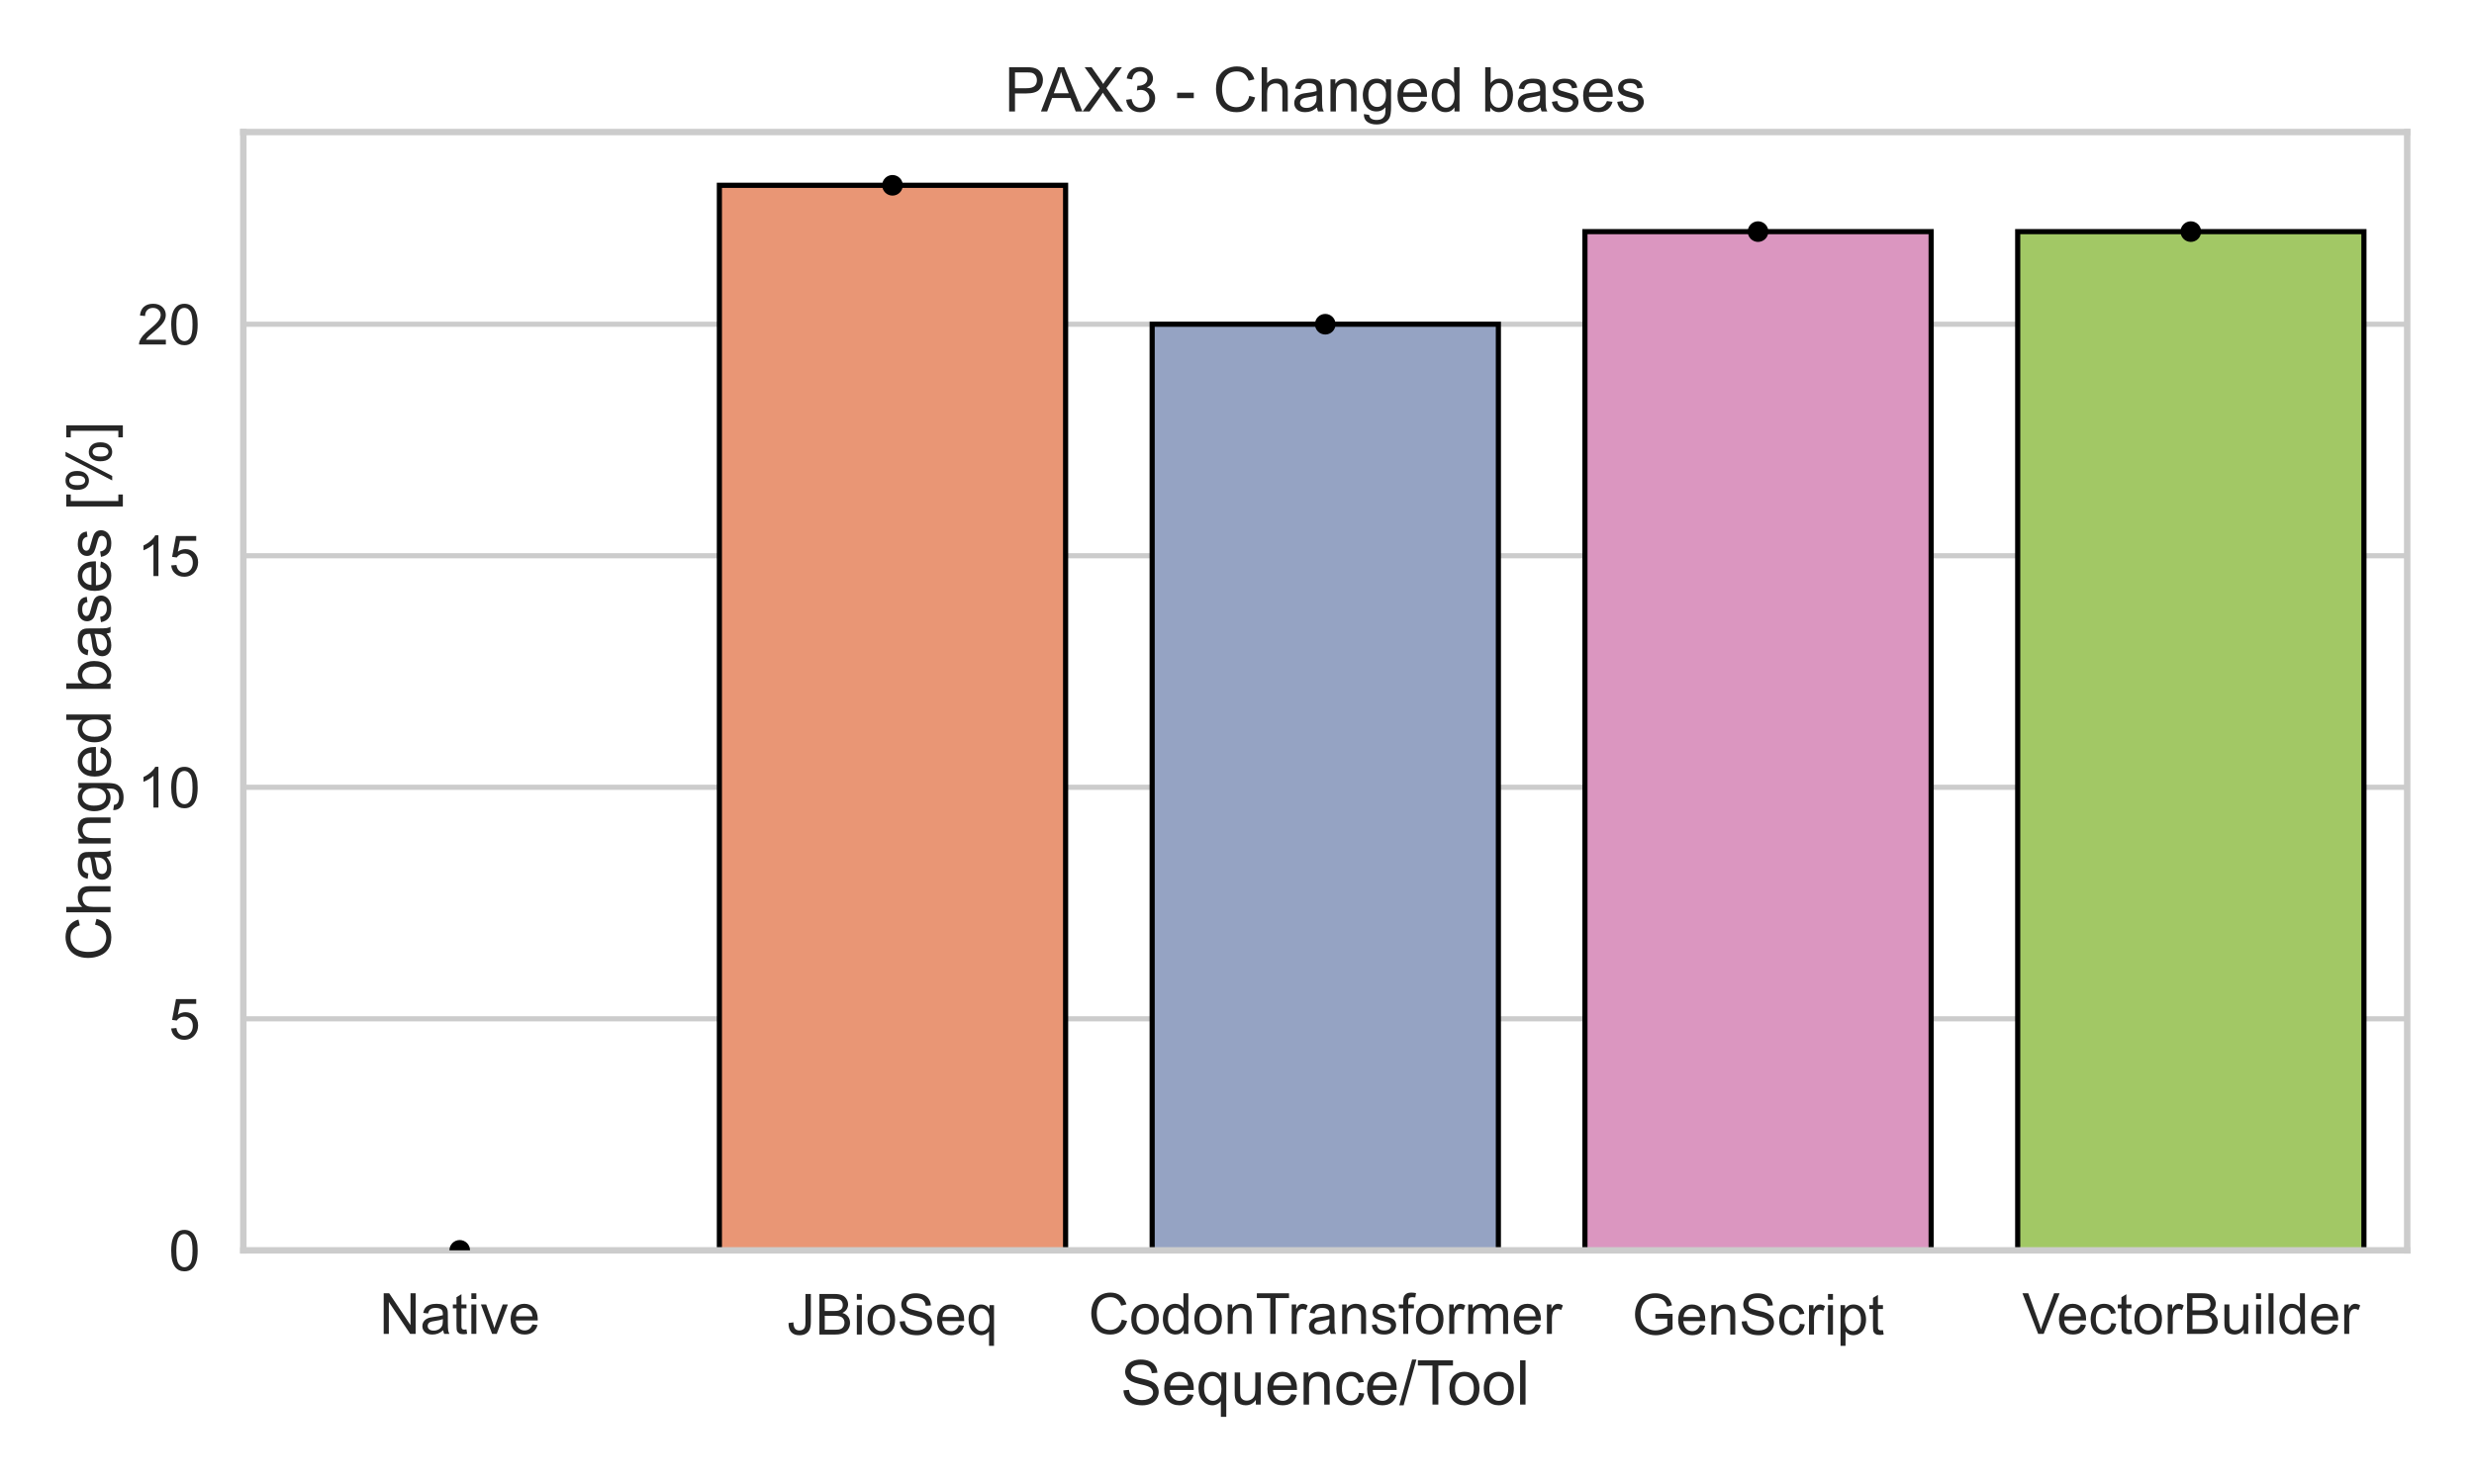
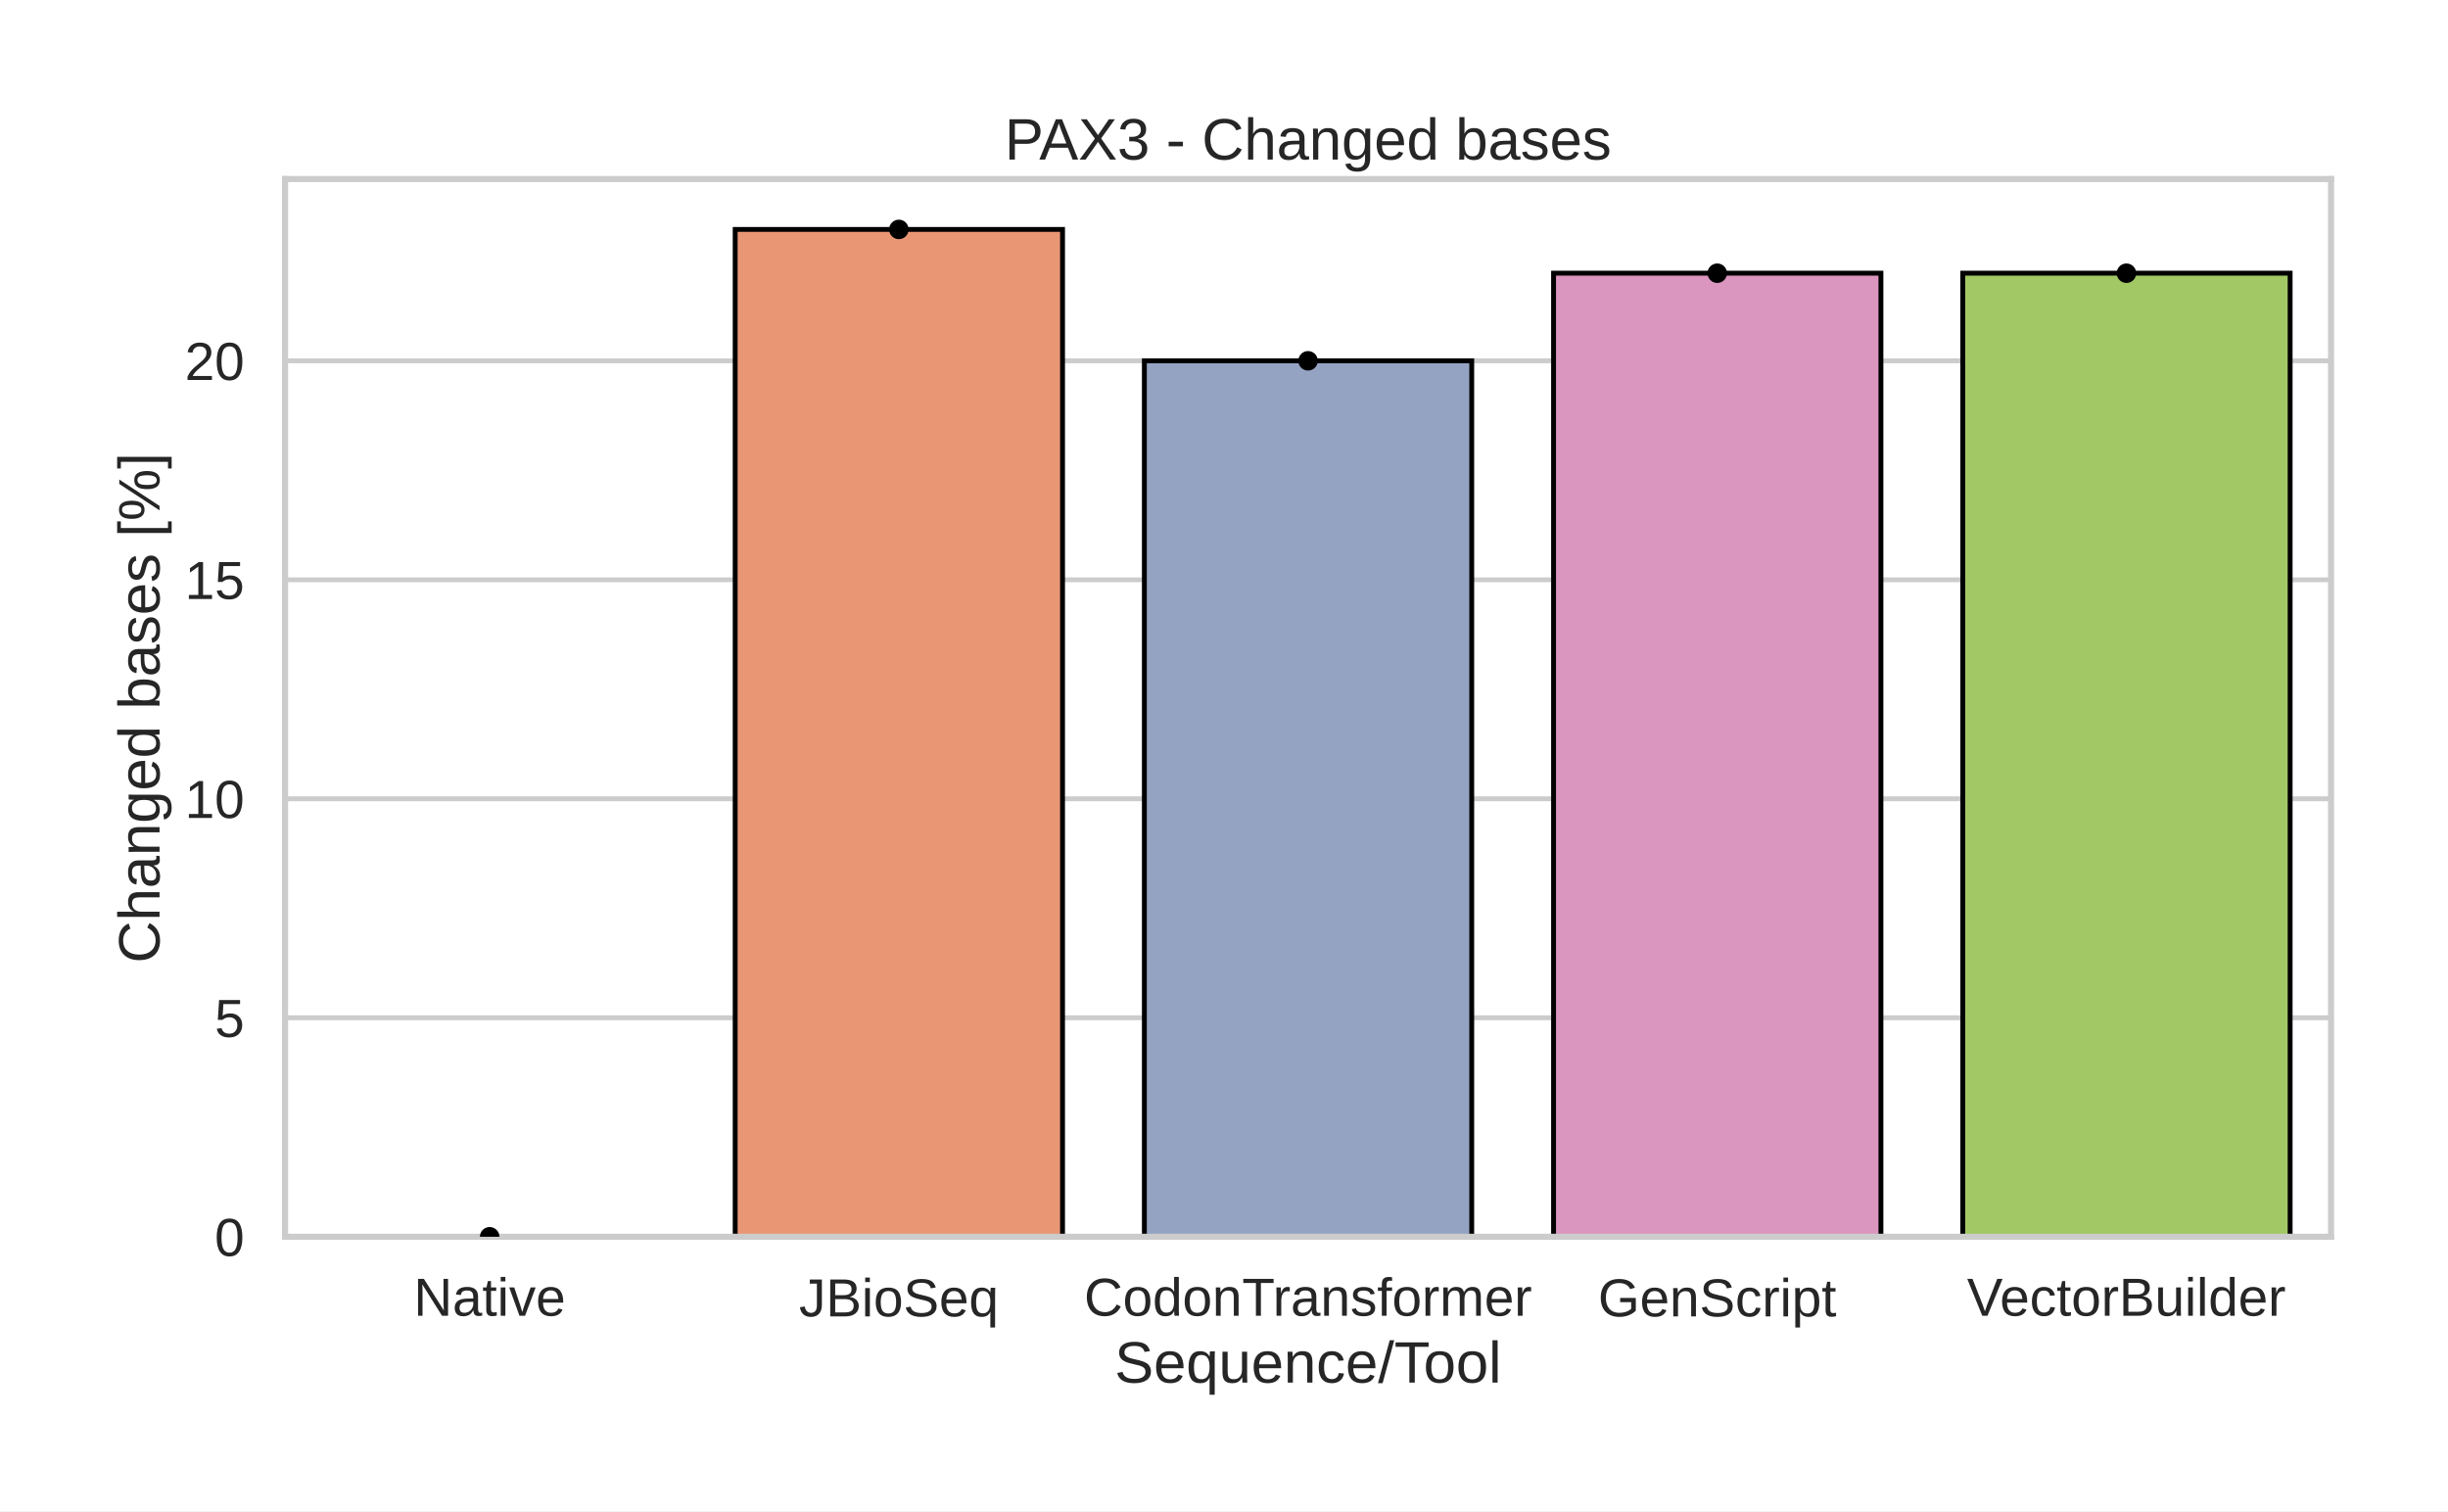
- <svg xmlns="http://www.w3.org/2000/svg" xmlns:xlink="http://www.w3.org/1999/xlink" width="720pt" height="432pt" viewBox="0 0 720 432" version="1.1">
+ <svg xmlns="http://www.w3.org/2000/svg" xmlns:xlink="http://www.w3.org/1999/xlink" width="753.488pt" height="465.117pt" viewBox="0 0 753.488 465.117" version="1.1">
  <defs>
    <style type="text/css">*{stroke-linejoin: round; stroke-linecap: butt}</style>
  </defs>
  <g id="figure_1">
    <g id="patch_1">
-       <path d="M 0 432  L 720 432  L 720 0  L 0 0  z " style="fill: #ffffff" />
+       <path d="M 0 465.117  L 753.488 465.117  L 753.488 0  L 0 0  z " style="fill: #ffffff" />
    </g>
    <g id="axes_1">
      <g id="patch_2">
-         <path d="M 70.815 363.982  L 700.56 363.982  L 700.56 38.44  L 70.815 38.44  z " style="fill: #ffffff" />
+         <path d="M 87.743 380.645  L 717.488 380.645  L 717.488 55.103  L 87.743 55.103  z " style="fill: #ffffff" />
      </g>
      <g id="matplotlib.axis_1">
        <g id="xtick_1">
          <g id="text_1">
-             <g style="fill: #262626" transform="translate(110.4059 388.2923) scale(0.165 -0.165)">
-               <defs>
-                 <path id="ArialMT-4e" d="M 488 0  L 488 4581  L 1109 4581  L 3516 984  L 3516 4581  L 4097 4581  L 4097 0  L 3475 0  L 1069 3600  L 1069 0  L 488 0  z " transform="scale(0.015625)" />
-                 <path id="ArialMT-61" d="M 2588 409  Q 2275 144 1986 34  Q 1697 -75 1366 -75  Q 819 -75 525 192  Q 231 459 231 875  Q 231 1119 342 1320  Q 453 1522 633 1644  Q 813 1766 1038 1828  Q 1203 1872 1538 1913  Q 2219 1994 2541 2106  Q 2544 2222 2544 2253  Q 2544 2597 2384 2738  Q 2169 2928 1744 2928  Q 1347 2928 1158 2789  Q 969 2650 878 2297  L 328 2372  Q 403 2725 575 2942  Q 747 3159 1072 3276  Q 1397 3394 1825 3394  Q 2250 3394 2515 3294  Q 2781 3194 2906 3042  Q 3031 2891 3081 2659  Q 3109 2516 3109 2141  L 3109 1391  Q 3109 606 3145 398  Q 3181 191 3288 0  L 2700 0  Q 2613 175 2588 409  z M 2541 1666  Q 2234 1541 1622 1453  Q 1275 1403 1131 1340  Q 988 1278 909 1158  Q 831 1038 831 891  Q 831 666 1001 516  Q 1172 366 1500 366  Q 1825 366 2078 508  Q 2331 650 2450 897  Q 2541 1088 2541 1459  L 2541 1666  z " transform="scale(0.015625)" />
-                 <path id="ArialMT-74" d="M 1650 503  L 1731 6  Q 1494 -44 1306 -44  Q 1000 -44 831 53  Q 663 150 594 308  Q 525 466 525 972  L 525 2881  L 113 2881  L 113 3319  L 525 3319  L 525 4141  L 1084 4478  L 1084 3319  L 1650 3319  L 1650 2881  L 1084 2881  L 1084 941  Q 1084 700 1114 631  Q 1144 563 1211 522  Q 1278 481 1403 481  Q 1497 481 1650 503  z " transform="scale(0.015625)" />
-                 <path id="ArialMT-69" d="M 425 3934  L 425 4581  L 988 4581  L 988 3934  L 425 3934  z M 425 0  L 425 3319  L 988 3319  L 988 0  L 425 0  z " transform="scale(0.015625)" />
-                 <path id="ArialMT-76" d="M 1344 0  L 81 3319  L 675 3319  L 1388 1331  Q 1503 1009 1600 663  Q 1675 925 1809 1294  L 2547 3319  L 3125 3319  L 1869 0  L 1344 0  z " transform="scale(0.015625)" />
-                 <path id="ArialMT-65" d="M 2694 1069  L 3275 997  Q 3138 488 2766 206  Q 2394 -75 1816 -75  Q 1088 -75 661 373  Q 234 822 234 1631  Q 234 2469 665 2931  Q 1097 3394 1784 3394  Q 2450 3394 2872 2941  Q 3294 2488 3294 1666  Q 3294 1616 3291 1516  L 816 1516  Q 847 969 1125 678  Q 1403 388 1819 388  Q 2128 388 2347 550  Q 2566 713 2694 1069  z M 847 1978  L 2700 1978  Q 2663 2397 2488 2606  Q 2219 2931 1791 2931  Q 1403 2931 1139 2672  Q 875 2413 847 1978  z " transform="scale(0.015625)" />
-               </defs>
-               <use xlink:href="#ArialMT-4e" />
-               <use xlink:href="#ArialMT-61" x="72.217" />
-               <use xlink:href="#ArialMT-74" x="127.832" />
-               <use xlink:href="#ArialMT-69" x="155.615" />
-               <use xlink:href="#ArialMT-76" x="177.832" />
-               <use xlink:href="#ArialMT-65" x="227.832" />
-             </g>
+             <text style="fill: #262626; font: 16.5px 'Arial', 'DejaVu Sans', 'Liberation Sans', 'Bitstream Vera Sans', sans-serif; text-anchor: middle" x="150.717" y="404.956" transform="rotate(-0 150.7175 404.9557)">Native</text>
          </g>
        </g>
        <g id="xtick_2">
          <g id="text_2">
-             <g style="fill: #262626" transform="translate(229.0111 388.4934) scale(0.165 -0.165)">
-               <defs>
-                 <path id="ArialMT-4a" d="M 184 1300  L 731 1375  Q 753 850 928 656  Q 1103 463 1413 463  Q 1641 463 1806 567  Q 1972 672 2034 851  Q 2097 1031 2097 1425  L 2097 4581  L 2703 4581  L 2703 1459  Q 2703 884 2564 568  Q 2425 253 2123 87  Q 1822 -78 1416 -78  Q 813 -78 492 269  Q 172 616 184 1300  z " transform="scale(0.015625)" />
-                 <path id="ArialMT-42" d="M 469 0  L 469 4581  L 2188 4581  Q 2713 4581 3030 4442  Q 3347 4303 3526 4014  Q 3706 3725 3706 3409  Q 3706 3116 3547 2856  Q 3388 2597 3066 2438  Q 3481 2316 3704 2022  Q 3928 1728 3928 1328  Q 3928 1006 3792 729  Q 3656 453 3456 303  Q 3256 153 2954 76  Q 2653 0 2216 0  L 469 0  z M 1075 2656  L 2066 2656  Q 2469 2656 2644 2709  Q 2875 2778 2992 2937  Q 3109 3097 3109 3338  Q 3109 3566 3000 3739  Q 2891 3913 2687 3977  Q 2484 4041 1991 4041  L 1075 4041  L 1075 2656  z M 1075 541  L 2216 541  Q 2509 541 2628 563  Q 2838 600 2978 687  Q 3119 775 3209 942  Q 3300 1109 3300 1328  Q 3300 1584 3169 1773  Q 3038 1963 2805 2039  Q 2572 2116 2134 2116  L 1075 2116  L 1075 541  z " transform="scale(0.015625)" />
-                 <path id="ArialMT-6f" d="M 213 1659  Q 213 2581 725 3025  Q 1153 3394 1769 3394  Q 2453 3394 2887 2945  Q 3322 2497 3322 1706  Q 3322 1066 3130 698  Q 2938 331 2570 128  Q 2203 -75 1769 -75  Q 1072 -75 642 372  Q 213 819 213 1659  z M 791 1659  Q 791 1022 1069 705  Q 1347 388 1769 388  Q 2188 388 2466 706  Q 2744 1025 2744 1678  Q 2744 2294 2464 2611  Q 2184 2928 1769 2928  Q 1347 2928 1069 2612  Q 791 2297 791 1659  z " transform="scale(0.015625)" />
-                 <path id="ArialMT-53" d="M 288 1472  L 859 1522  Q 900 1178 1048 958  Q 1197 738 1509 602  Q 1822 466 2213 466  Q 2559 466 2825 569  Q 3091 672 3220 851  Q 3350 1031 3350 1244  Q 3350 1459 3225 1620  Q 3100 1781 2813 1891  Q 2628 1963 1997 2114  Q 1366 2266 1113 2400  Q 784 2572 623 2826  Q 463 3081 463 3397  Q 463 3744 659 4045  Q 856 4347 1234 4503  Q 1613 4659 2075 4659  Q 2584 4659 2973 4495  Q 3363 4331 3572 4012  Q 3781 3694 3797 3291  L 3216 3247  Q 3169 3681 2898 3903  Q 2628 4125 2100 4125  Q 1550 4125 1298 3923  Q 1047 3722 1047 3438  Q 1047 3191 1225 3031  Q 1400 2872 2139 2705  Q 2878 2538 3153 2413  Q 3553 2228 3743 1945  Q 3934 1663 3934 1294  Q 3934 928 3725 604  Q 3516 281 3123 101  Q 2731 -78 2241 -78  Q 1619 -78 1198 103  Q 778 284 539 648  Q 300 1013 288 1472  z " transform="scale(0.015625)" />
-                 <path id="ArialMT-71" d="M 2538 -1272  L 2538 353  Q 2406 169 2170 47  Q 1934 -75 1669 -75  Q 1078 -75 651 397  Q 225 869 225 1691  Q 225 2191 398 2587  Q 572 2984 901 3189  Q 1231 3394 1625 3394  Q 2241 3394 2594 2875  L 2594 3319  L 3100 3319  L 3100 -1272  L 2538 -1272  z M 803 1669  Q 803 1028 1072 708  Q 1341 388 1716 388  Q 2075 388 2334 692  Q 2594 997 2594 1619  Q 2594 2281 2320 2615  Q 2047 2950 1678 2950  Q 1313 2950 1058 2639  Q 803 2328 803 1669  z " transform="scale(0.015625)" />
-               </defs>
-               <use xlink:href="#ArialMT-4a" />
-               <use xlink:href="#ArialMT-42" x="50" />
-               <use xlink:href="#ArialMT-69" x="116.699" />
-               <use xlink:href="#ArialMT-6f" x="138.916" />
-               <use xlink:href="#ArialMT-53" x="194.531" />
-               <use xlink:href="#ArialMT-65" x="261.23" />
-               <use xlink:href="#ArialMT-71" x="316.846" />
-             </g>
+             <text style="fill: #262626; font: 16.5px 'Arial', 'DejaVu Sans', 'Liberation Sans', 'Bitstream Vera Sans', sans-serif; text-anchor: middle" x="276.666" y="405.157" transform="rotate(-0 276.6665 405.1568)">JBioSeq</text>
          </g>
        </g>
        <g id="xtick_3">
          <g id="text_3">
-             <g style="fill: #262626" transform="translate(316.7678 388.2923) scale(0.165 -0.165)">
-               <defs>
-                 <path id="ArialMT-43" d="M 3763 1606  L 4369 1453  Q 4178 706 3683 314  Q 3188 -78 2472 -78  Q 1731 -78 1267 223  Q 803 525 561 1097  Q 319 1669 319 2325  Q 319 3041 592 3573  Q 866 4106 1370 4382  Q 1875 4659 2481 4659  Q 3169 4659 3637 4309  Q 4106 3959 4291 3325  L 3694 3184  Q 3534 3684 3231 3912  Q 2928 4141 2469 4141  Q 1941 4141 1586 3887  Q 1231 3634 1087 3207  Q 944 2781 944 2328  Q 944 1744 1114 1308  Q 1284 872 1643 656  Q 2003 441 2422 441  Q 2931 441 3284 734  Q 3638 1028 3763 1606  z " transform="scale(0.015625)" />
-                 <path id="ArialMT-64" d="M 2575 0  L 2575 419  Q 2259 -75 1647 -75  Q 1250 -75 917 144  Q 584 363 401 755  Q 219 1147 219 1656  Q 219 2153 384 2558  Q 550 2963 881 3178  Q 1213 3394 1622 3394  Q 1922 3394 2156 3267  Q 2391 3141 2538 2938  L 2538 4581  L 3097 4581  L 3097 0  L 2575 0  z M 797 1656  Q 797 1019 1065 703  Q 1334 388 1700 388  Q 2069 388 2326 689  Q 2584 991 2584 1609  Q 2584 2291 2321 2609  Q 2059 2928 1675 2928  Q 1300 2928 1048 2622  Q 797 2316 797 1656  z " transform="scale(0.015625)" />
-                 <path id="ArialMT-6e" d="M 422 0  L 422 3319  L 928 3319  L 928 2847  Q 1294 3394 1984 3394  Q 2284 3394 2536 3286  Q 2788 3178 2913 3003  Q 3038 2828 3088 2588  Q 3119 2431 3119 2041  L 3119 0  L 2556 0  L 2556 2019  Q 2556 2363 2490 2533  Q 2425 2703 2258 2804  Q 2091 2906 1866 2906  Q 1506 2906 1245 2678  Q 984 2450 984 1813  L 984 0  L 422 0  z " transform="scale(0.015625)" />
-                 <path id="ArialMT-54" d="M 1659 0  L 1659 4041  L 150 4041  L 150 4581  L 3781 4581  L 3781 4041  L 2266 4041  L 2266 0  L 1659 0  z " transform="scale(0.015625)" />
-                 <path id="ArialMT-72" d="M 416 0  L 416 3319  L 922 3319  L 922 2816  Q 1116 3169 1280 3281  Q 1444 3394 1641 3394  Q 1925 3394 2219 3213  L 2025 2691  Q 1819 2813 1613 2813  Q 1428 2813 1281 2702  Q 1134 2591 1072 2394  Q 978 2094 978 1738  L 978 0  L 416 0  z " transform="scale(0.015625)" />
-                 <path id="ArialMT-73" d="M 197 991  L 753 1078  Q 800 744 1014 566  Q 1228 388 1613 388  Q 2000 388 2187 545  Q 2375 703 2375 916  Q 2375 1106 2209 1216  Q 2094 1291 1634 1406  Q 1016 1563 777 1677  Q 538 1791 414 1992  Q 291 2194 291 2438  Q 291 2659 392 2848  Q 494 3038 669 3163  Q 800 3259 1026 3326  Q 1253 3394 1513 3394  Q 1903 3394 2198 3281  Q 2494 3169 2634 2976  Q 2775 2784 2828 2463  L 2278 2388  Q 2241 2644 2061 2787  Q 1881 2931 1553 2931  Q 1166 2931 1000 2803  Q 834 2675 834 2503  Q 834 2394 903 2306  Q 972 2216 1119 2156  Q 1203 2125 1616 2013  Q 2213 1853 2448 1751  Q 2684 1650 2818 1456  Q 2953 1263 2953 975  Q 2953 694 2789 445  Q 2625 197 2315 61  Q 2006 -75 1616 -75  Q 969 -75 630 194  Q 291 463 197 991  z " transform="scale(0.015625)" />
-                 <path id="ArialMT-66" d="M 556 0  L 556 2881  L 59 2881  L 59 3319  L 556 3319  L 556 3672  Q 556 4006 616 4169  Q 697 4388 901 4523  Q 1106 4659 1475 4659  Q 1713 4659 2000 4603  L 1916 4113  Q 1741 4144 1584 4144  Q 1328 4144 1222 4034  Q 1116 3925 1116 3625  L 1116 3319  L 1763 3319  L 1763 2881  L 1116 2881  L 1116 0  L 556 0  z " transform="scale(0.015625)" />
-                 <path id="ArialMT-6d" d="M 422 0  L 422 3319  L 925 3319  L 925 2853  Q 1081 3097 1340 3245  Q 1600 3394 1931 3394  Q 2300 3394 2536 3241  Q 2772 3088 2869 2813  Q 3263 3394 3894 3394  Q 4388 3394 4653 3120  Q 4919 2847 4919 2278  L 4919 0  L 4359 0  L 4359 2091  Q 4359 2428 4304 2576  Q 4250 2725 4106 2815  Q 3963 2906 3769 2906  Q 3419 2906 3187 2673  Q 2956 2441 2956 1928  L 2956 0  L 2394 0  L 2394 2156  Q 2394 2531 2256 2718  Q 2119 2906 1806 2906  Q 1569 2906 1367 2781  Q 1166 2656 1075 2415  Q 984 2175 984 1722  L 984 0  L 422 0  z " transform="scale(0.015625)" />
-               </defs>
-               <use xlink:href="#ArialMT-43" />
-               <use xlink:href="#ArialMT-6f" x="72.217" />
-               <use xlink:href="#ArialMT-64" x="127.832" />
-               <use xlink:href="#ArialMT-6f" x="183.447" />
-               <use xlink:href="#ArialMT-6e" x="239.062" />
-               <use xlink:href="#ArialMT-54" x="294.678" />
-               <use xlink:href="#ArialMT-72" x="352.012" />
-               <use xlink:href="#ArialMT-61" x="385.312" />
-               <use xlink:href="#ArialMT-6e" x="440.928" />
-               <use xlink:href="#ArialMT-73" x="496.543" />
-               <use xlink:href="#ArialMT-66" x="546.543" />
-               <use xlink:href="#ArialMT-6f" x="574.326" />
-               <use xlink:href="#ArialMT-72" x="629.941" />
-               <use xlink:href="#ArialMT-6d" x="663.242" />
-               <use xlink:href="#ArialMT-65" x="746.543" />
-               <use xlink:href="#ArialMT-72" x="802.158" />
-             </g>
+             <text style="fill: #262626; font: 16.5px 'Arial', 'DejaVu Sans', 'Liberation Sans', 'Bitstream Vera Sans', sans-serif; text-anchor: middle" x="402.615" y="404.956" transform="rotate(-0 402.6155 404.9557)">CodonTransformer</text>
          </g>
        </g>
        <g id="xtick_4">
          <g id="text_4">
-             <g style="fill: #262626" transform="translate(474.9562 388.4934) scale(0.165 -0.165)">
-               <defs>
-                 <path id="ArialMT-47" d="M 2638 1797  L 2638 2334  L 4578 2338  L 4578 638  Q 4131 281 3656 101  Q 3181 -78 2681 -78  Q 2006 -78 1454 211  Q 903 500 622 1047  Q 341 1594 341 2269  Q 341 2938 620 3517  Q 900 4097 1425 4378  Q 1950 4659 2634 4659  Q 3131 4659 3532 4498  Q 3934 4338 4162 4050  Q 4391 3763 4509 3300  L 3963 3150  Q 3859 3500 3706 3700  Q 3553 3900 3268 4020  Q 2984 4141 2638 4141  Q 2222 4141 1919 4014  Q 1616 3888 1430 3681  Q 1244 3475 1141 3228  Q 966 2803 966 2306  Q 966 1694 1177 1281  Q 1388 869 1791 669  Q 2194 469 2647 469  Q 3041 469 3416 620  Q 3791 772 3984 944  L 3984 1797  L 2638 1797  z " transform="scale(0.015625)" />
-                 <path id="ArialMT-63" d="M 2588 1216  L 3141 1144  Q 3050 572 2676 248  Q 2303 -75 1759 -75  Q 1078 -75 664 370  Q 250 816 250 1647  Q 250 2184 428 2587  Q 606 2991 970 3192  Q 1334 3394 1763 3394  Q 2303 3394 2647 3120  Q 2991 2847 3088 2344  L 2541 2259  Q 2463 2594 2264 2762  Q 2066 2931 1784 2931  Q 1359 2931 1093 2626  Q 828 2322 828 1663  Q 828 994 1084 691  Q 1341 388 1753 388  Q 2084 388 2306 591  Q 2528 794 2588 1216  z " transform="scale(0.015625)" />
-                 <path id="ArialMT-70" d="M 422 -1272  L 422 3319  L 934 3319  L 934 2888  Q 1116 3141 1344 3267  Q 1572 3394 1897 3394  Q 2322 3394 2647 3175  Q 2972 2956 3137 2557  Q 3303 2159 3303 1684  Q 3303 1175 3120 767  Q 2938 359 2589 142  Q 2241 -75 1856 -75  Q 1575 -75 1351 44  Q 1128 163 984 344  L 984 -1272  L 422 -1272  z M 931 1641  Q 931 1000 1190 694  Q 1450 388 1819 388  Q 2194 388 2461 705  Q 2728 1022 2728 1688  Q 2728 2322 2467 2637  Q 2206 2953 1844 2953  Q 1484 2953 1207 2617  Q 931 2281 931 1641  z " transform="scale(0.015625)" />
-               </defs>
-               <use xlink:href="#ArialMT-47" />
-               <use xlink:href="#ArialMT-65" x="77.783" />
-               <use xlink:href="#ArialMT-6e" x="133.398" />
-               <use xlink:href="#ArialMT-53" x="189.014" />
-               <use xlink:href="#ArialMT-63" x="255.713" />
-               <use xlink:href="#ArialMT-72" x="305.713" />
-               <use xlink:href="#ArialMT-69" x="339.014" />
-               <use xlink:href="#ArialMT-70" x="361.23" />
-               <use xlink:href="#ArialMT-74" x="416.846" />
-             </g>
+             <text style="fill: #262626; font: 16.5px 'Arial', 'DejaVu Sans', 'Liberation Sans', 'Bitstream Vera Sans', sans-serif; text-anchor: middle" x="528.564" y="405.157" transform="rotate(-0 528.5645 405.1568)">GenScript</text>
          </g>
        </g>
        <g id="xtick_5">
          <g id="text_5">
-             <g style="fill: #262626" transform="translate(588.5173 388.2923) scale(0.165 -0.165)">
-               <defs>
-                 <path id="ArialMT-56" d="M 1803 0  L 28 4581  L 684 4581  L 1875 1253  Q 2019 853 2116 503  Q 2222 878 2363 1253  L 3600 4581  L 4219 4581  L 2425 0  L 1803 0  z " transform="scale(0.015625)" />
-                 <path id="ArialMT-75" d="M 2597 0  L 2597 488  Q 2209 -75 1544 -75  Q 1250 -75 995 37  Q 741 150 617 320  Q 494 491 444 738  Q 409 903 409 1263  L 409 3319  L 972 3319  L 972 1478  Q 972 1038 1006 884  Q 1059 663 1231 536  Q 1403 409 1656 409  Q 1909 409 2131 539  Q 2353 669 2445 892  Q 2538 1116 2538 1541  L 2538 3319  L 3100 3319  L 3100 0  L 2597 0  z " transform="scale(0.015625)" />
-                 <path id="ArialMT-6c" d="M 409 0  L 409 4581  L 972 4581  L 972 0  L 409 0  z " transform="scale(0.015625)" />
-               </defs>
-               <use xlink:href="#ArialMT-56" />
-               <use xlink:href="#ArialMT-65" x="61.199" />
-               <use xlink:href="#ArialMT-63" x="116.814" />
-               <use xlink:href="#ArialMT-74" x="166.814" />
-               <use xlink:href="#ArialMT-6f" x="194.598" />
-               <use xlink:href="#ArialMT-72" x="250.213" />
-               <use xlink:href="#ArialMT-42" x="283.514" />
-               <use xlink:href="#ArialMT-75" x="350.213" />
-               <use xlink:href="#ArialMT-69" x="405.828" />
-               <use xlink:href="#ArialMT-6c" x="428.045" />
-               <use xlink:href="#ArialMT-64" x="450.262" />
-               <use xlink:href="#ArialMT-65" x="505.877" />
-               <use xlink:href="#ArialMT-72" x="561.492" />
-             </g>
+             <text style="fill: #262626; font: 16.5px 'Arial', 'DejaVu Sans', 'Liberation Sans', 'Bitstream Vera Sans', sans-serif; text-anchor: middle" x="654.513" y="404.956" transform="rotate(-0 654.5135 404.9557)">VectorBuilder</text>
          </g>
        </g>
        <g id="text_6">
-           <g style="fill: #262626" transform="translate(326.1497 408.8762) scale(0.18 -0.18)">
-             <defs>
-               <path id="ArialMT-2f" d="M 0 -78  L 1328 4659  L 1778 4659  L 453 -78  L 0 -78  z " transform="scale(0.015625)" />
-             </defs>
-             <use xlink:href="#ArialMT-53" />
-             <use xlink:href="#ArialMT-65" x="66.699" />
-             <use xlink:href="#ArialMT-71" x="122.314" />
-             <use xlink:href="#ArialMT-75" x="177.93" />
-             <use xlink:href="#ArialMT-65" x="233.545" />
-             <use xlink:href="#ArialMT-6e" x="289.16" />
-             <use xlink:href="#ArialMT-63" x="344.775" />
-             <use xlink:href="#ArialMT-65" x="394.775" />
-             <use xlink:href="#ArialMT-2f" x="450.391" />
-             <use xlink:href="#ArialMT-54" x="478.174" />
-             <use xlink:href="#ArialMT-6f" x="528.133" />
-             <use xlink:href="#ArialMT-6f" x="583.748" />
-             <use xlink:href="#ArialMT-6c" x="639.363" />
-           </g>
+           <text style="fill: #262626; font: 18px 'Arial', 'DejaVu Sans', 'Liberation Sans', 'Bitstream Vera Sans', sans-serif; text-anchor: middle" x="402.615" y="425.54" transform="rotate(-0 402.6155 425.5396)">Sequence/Tool</text>
        </g>
      </g>
      <g id="matplotlib.axis_2">
        <g id="ytick_1">
          <g id="line2d_1">
-             <path d="M 70.815 363.982  L 700.56 363.982  " clip-path="url(#p5d95354817)" style="fill: none; stroke: #cccccc; stroke-width: 1.5; stroke-linecap: round" />
+             <path d="M 87.743 380.645  L 717.488 380.645  " clip-path="url(#peebbd005aa)" style="fill: none; stroke: #cccccc; stroke-width: 1.5; stroke-linecap: round" />
          </g>
          <g id="text_7">
-             <g style="fill: #262626" transform="translate(49.13945 369.8871) scale(0.165 -0.165)">
-               <defs>
-                 <path id="ArialMT-30" d="M 266 2259  Q 266 3072 433 3567  Q 600 4063 929 4331  Q 1259 4600 1759 4600  Q 2128 4600 2406 4451  Q 2684 4303 2865 4023  Q 3047 3744 3150 3342  Q 3253 2941 3253 2259  Q 3253 1453 3087 958  Q 2922 463 2592 192  Q 2263 -78 1759 -78  Q 1097 -78 719 397  Q 266 969 266 2259  z M 844 2259  Q 844 1131 1108 757  Q 1372 384 1759 384  Q 2147 384 2411 759  Q 2675 1134 2675 2259  Q 2675 3391 2411 3762  Q 2147 4134 1753 4134  Q 1366 4134 1134 3806  Q 844 3388 844 2259  z " transform="scale(0.015625)" />
-               </defs>
-               <use xlink:href="#ArialMT-30" />
-             </g>
+             <text style="fill: #262626; font: 16.5px 'Arial', 'DejaVu Sans', 'Liberation Sans', 'Bitstream Vera Sans', sans-serif; text-anchor: end" x="75.243" y="386.551" transform="rotate(-0 75.24297 386.5505)">0</text>
          </g>
        </g>
        <g id="ytick_2">
          <g id="line2d_2">
-             <path d="M 70.815 296.582  L 700.56 296.582  " clip-path="url(#p5d95354817)" style="fill: none; stroke: #cccccc; stroke-width: 1.5; stroke-linecap: round" />
+             <path d="M 87.743 313.245  L 717.488 313.245  " clip-path="url(#peebbd005aa)" style="fill: none; stroke: #cccccc; stroke-width: 1.5; stroke-linecap: round" />
          </g>
          <g id="text_8">
-             <g style="fill: #262626" transform="translate(49.13945 302.4871) scale(0.165 -0.165)">
-               <defs>
-                 <path id="ArialMT-35" d="M 266 1200  L 856 1250  Q 922 819 1161 601  Q 1400 384 1738 384  Q 2144 384 2425 690  Q 2706 997 2706 1503  Q 2706 1984 2436 2262  Q 2166 2541 1728 2541  Q 1456 2541 1237 2417  Q 1019 2294 894 2097  L 366 2166  L 809 4519  L 3088 4519  L 3088 3981  L 1259 3981  L 1013 2750  Q 1425 3038 1878 3038  Q 2478 3038 2890 2622  Q 3303 2206 3303 1553  Q 3303 931 2941 478  Q 2500 -78 1738 -78  Q 1113 -78 717 272  Q 322 622 266 1200  z " transform="scale(0.015625)" />
-               </defs>
-               <use xlink:href="#ArialMT-35" />
-             </g>
+             <text style="fill: #262626; font: 16.5px 'Arial', 'DejaVu Sans', 'Liberation Sans', 'Bitstream Vera Sans', sans-serif; text-anchor: end" x="75.243" y="319.151" transform="rotate(-0 75.24297 319.1505)">5</text>
          </g>
        </g>
        <g id="ytick_3">
          <g id="line2d_3">
-             <path d="M 70.815 229.182  L 700.56 229.182  " clip-path="url(#p5d95354817)" style="fill: none; stroke: #cccccc; stroke-width: 1.5; stroke-linecap: round" />
+             <path d="M 87.743 245.845  L 717.488 245.845  " clip-path="url(#peebbd005aa)" style="fill: none; stroke: #cccccc; stroke-width: 1.5; stroke-linecap: round" />
          </g>
          <g id="text_9">
-             <g style="fill: #262626" transform="translate(39.96391 235.0871) scale(0.165 -0.165)">
-               <defs>
-                 <path id="ArialMT-31" d="M 2384 0  L 1822 0  L 1822 3584  Q 1619 3391 1289 3197  Q 959 3003 697 2906  L 697 3450  Q 1169 3672 1522 3987  Q 1875 4303 2022 4600  L 2384 4600  L 2384 0  z " transform="scale(0.015625)" />
-               </defs>
-               <use xlink:href="#ArialMT-31" />
-               <use xlink:href="#ArialMT-30" x="55.615" />
-             </g>
+             <text style="fill: #262626; font: 16.5px 'Arial', 'DejaVu Sans', 'Liberation Sans', 'Bitstream Vera Sans', sans-serif; text-anchor: end" x="75.243" y="251.751" transform="rotate(-0 75.24297 251.7506)">10</text>
          </g>
        </g>
        <g id="ytick_4">
          <g id="line2d_4">
-             <path d="M 70.815 161.782  L 700.56 161.782  " clip-path="url(#p5d95354817)" style="fill: none; stroke: #cccccc; stroke-width: 1.5; stroke-linecap: round" />
+             <path d="M 87.743 178.445  L 717.488 178.445  " clip-path="url(#peebbd005aa)" style="fill: none; stroke: #cccccc; stroke-width: 1.5; stroke-linecap: round" />
          </g>
          <g id="text_10">
-             <g style="fill: #262626" transform="translate(39.96391 167.6871) scale(0.165 -0.165)">
-               <use xlink:href="#ArialMT-31" />
-               <use xlink:href="#ArialMT-35" x="55.615" />
-             </g>
+             <text style="fill: #262626; font: 16.5px 'Arial', 'DejaVu Sans', 'Liberation Sans', 'Bitstream Vera Sans', sans-serif; text-anchor: end" x="75.243" y="184.351" transform="rotate(-0 75.24297 184.3506)">15</text>
          </g>
        </g>
        <g id="ytick_5">
          <g id="line2d_5">
-             <path d="M 70.815 94.382  L 700.56 94.382  " clip-path="url(#p5d95354817)" style="fill: none; stroke: #cccccc; stroke-width: 1.5; stroke-linecap: round" />
+             <path d="M 87.743 111.045  L 717.488 111.045  " clip-path="url(#peebbd005aa)" style="fill: none; stroke: #cccccc; stroke-width: 1.5; stroke-linecap: round" />
          </g>
          <g id="text_11">
-             <g style="fill: #262626" transform="translate(39.96391 100.2872) scale(0.165 -0.165)">
-               <defs>
-                 <path id="ArialMT-32" d="M 3222 541  L 3222 0  L 194 0  Q 188 203 259 391  Q 375 700 629 1000  Q 884 1300 1366 1694  Q 2113 2306 2375 2664  Q 2638 3022 2638 3341  Q 2638 3675 2398 3904  Q 2159 4134 1775 4134  Q 1369 4134 1125 3890  Q 881 3647 878 3216  L 300 3275  Q 359 3922 746 4261  Q 1134 4600 1788 4600  Q 2447 4600 2831 4234  Q 3216 3869 3216 3328  Q 3216 3053 3103 2787  Q 2991 2522 2730 2228  Q 2469 1934 1863 1422  Q 1356 997 1212 845  Q 1069 694 975 541  L 3222 541  z " transform="scale(0.015625)" />
-               </defs>
-               <use xlink:href="#ArialMT-32" />
-               <use xlink:href="#ArialMT-30" x="55.615" />
-             </g>
+             <text style="fill: #262626; font: 16.5px 'Arial', 'DejaVu Sans', 'Liberation Sans', 'Bitstream Vera Sans', sans-serif; text-anchor: end" x="75.243" y="116.951" transform="rotate(-0 75.24297 116.9506)">20</text>
          </g>
        </g>
        <g id="text_12">
-           <g style="fill: #262626" transform="translate(32.17547 279.7584) rotate(-90) scale(0.18 -0.18)">
-             <defs>
-               <path id="ArialMT-68" d="M 422 0  L 422 4581  L 984 4581  L 984 2938  Q 1378 3394 1978 3394  Q 2347 3394 2619 3248  Q 2891 3103 3008 2847  Q 3125 2591 3125 2103  L 3125 0  L 2563 0  L 2563 2103  Q 2563 2525 2380 2717  Q 2197 2909 1863 2909  Q 1613 2909 1392 2779  Q 1172 2650 1078 2428  Q 984 2206 984 1816  L 984 0  L 422 0  z " transform="scale(0.015625)" />
-               <path id="ArialMT-67" d="M 319 -275  L 866 -356  Q 900 -609 1056 -725  Q 1266 -881 1628 -881  Q 2019 -881 2231 -725  Q 2444 -569 2519 -288  Q 2563 -116 2559 434  Q 2191 0 1641 0  Q 956 0 581 494  Q 206 988 206 1678  Q 206 2153 378 2554  Q 550 2956 876 3175  Q 1203 3394 1644 3394  Q 2231 3394 2613 2919  L 2613 3319  L 3131 3319  L 3131 450  Q 3131 -325 2973 -648  Q 2816 -972 2473 -1159  Q 2131 -1347 1631 -1347  Q 1038 -1347 672 -1080  Q 306 -813 319 -275  z M 784 1719  Q 784 1066 1043 766  Q 1303 466 1694 466  Q 2081 466 2343 764  Q 2606 1063 2606 1700  Q 2606 2309 2336 2618  Q 2066 2928 1684 2928  Q 1309 2928 1046 2623  Q 784 2319 784 1719  z " transform="scale(0.015625)" />
-               <path id="ArialMT-20" transform="scale(0.015625)" />
-               <path id="ArialMT-62" d="M 941 0  L 419 0  L 419 4581  L 981 4581  L 981 2947  Q 1338 3394 1891 3394  Q 2197 3394 2470 3270  Q 2744 3147 2920 2923  Q 3097 2700 3197 2384  Q 3297 2069 3297 1709  Q 3297 856 2875 390  Q 2453 -75 1863 -75  Q 1275 -75 941 416  L 941 0  z M 934 1684  Q 934 1088 1097 822  Q 1363 388 1816 388  Q 2184 388 2453 708  Q 2722 1028 2722 1663  Q 2722 2313 2464 2622  Q 2206 2931 1841 2931  Q 1472 2931 1203 2611  Q 934 2291 934 1684  z " transform="scale(0.015625)" />
-               <path id="ArialMT-5b" d="M 434 -1272  L 434 4581  L 1675 4581  L 1675 4116  L 997 4116  L 997 -806  L 1675 -806  L 1675 -1272  L 434 -1272  z " transform="scale(0.015625)" />
-               <path id="ArialMT-25" d="M 372 3481  Q 372 3972 619 4315  Q 866 4659 1334 4659  Q 1766 4659 2048 4351  Q 2331 4044 2331 3447  Q 2331 2866 2045 2552  Q 1759 2238 1341 2238  Q 925 2238 648 2547  Q 372 2856 372 3481  z M 1350 4272  Q 1141 4272 1002 4090  Q 863 3909 863 3425  Q 863 2984 1003 2804  Q 1144 2625 1350 2625  Q 1563 2625 1702 2806  Q 1841 2988 1841 3469  Q 1841 3913 1700 4092  Q 1559 4272 1350 4272  z M 1353 -169  L 3859 4659  L 4316 4659  L 1819 -169  L 1353 -169  z M 3334 1075  Q 3334 1569 3581 1911  Q 3828 2253 4300 2253  Q 4731 2253 5014 1945  Q 5297 1638 5297 1041  Q 5297 459 5011 145  Q 4725 -169 4303 -169  Q 3888 -169 3611 142  Q 3334 453 3334 1075  z M 4316 1866  Q 4103 1866 3964 1684  Q 3825 1503 3825 1019  Q 3825 581 3965 400  Q 4106 219 4313 219  Q 4528 219 4667 400  Q 4806 581 4806 1063  Q 4806 1506 4665 1686  Q 4525 1866 4316 1866  z " transform="scale(0.015625)" />
-               <path id="ArialMT-5d" d="M 1363 -1272  L 122 -1272  L 122 -806  L 800 -806  L 800 4116  L 122 4116  L 122 4581  L 1363 4581  L 1363 -1272  z " transform="scale(0.015625)" />
-             </defs>
-             <use xlink:href="#ArialMT-43" />
-             <use xlink:href="#ArialMT-68" x="72.217" />
-             <use xlink:href="#ArialMT-61" x="127.832" />
-             <use xlink:href="#ArialMT-6e" x="183.447" />
-             <use xlink:href="#ArialMT-67" x="239.062" />
-             <use xlink:href="#ArialMT-65" x="294.678" />
-             <use xlink:href="#ArialMT-64" x="350.293" />
-             <use xlink:href="#ArialMT-20" x="405.908" />
-             <use xlink:href="#ArialMT-62" x="433.691" />
-             <use xlink:href="#ArialMT-61" x="489.307" />
-             <use xlink:href="#ArialMT-73" x="544.922" />
-             <use xlink:href="#ArialMT-65" x="594.922" />
-             <use xlink:href="#ArialMT-73" x="650.537" />
-             <use xlink:href="#ArialMT-20" x="700.537" />
-             <use xlink:href="#ArialMT-5b" x="728.32" />
-             <use xlink:href="#ArialMT-25" x="756.104" />
-             <use xlink:href="#ArialMT-5d" x="845.02" />
-           </g>
+           <text style="fill: #262626; font: 18px 'Arial', 'DejaVu Sans', 'Liberation Sans', 'Bitstream Vera Sans', sans-serif; text-anchor: middle" x="49.103" y="217.874" transform="rotate(-90 49.10344 217.8744)">Changed bases [%]</text>
        </g>
      </g>
      <g id="patch_3">
-         <path d="M 83.41 363.982  L 184.169 363.982  L 184.169 363.982  L 83.41 363.982  z " clip-path="url(#p5d95354817)" style="fill: #72b6a1; stroke: #000000; stroke-width: 1.5; stroke-linejoin: miter" />
+         <path d="M 100.338 380.645  L 201.097 380.645  L 201.097 380.645  L 100.338 380.645  z " clip-path="url(#peebbd005aa)" style="fill: #72b6a1; stroke: #000000; stroke-width: 1.5; stroke-linejoin: miter" />
      </g>
      <g id="patch_4">
-         <path d="M 209.359 363.982  L 310.118 363.982  L 310.118 53.942  L 209.359 53.942  z " clip-path="url(#p5d95354817)" style="fill: #e99675; stroke: #000000; stroke-width: 1.5; stroke-linejoin: miter" />
+         <path d="M 226.287 380.645  L 327.046 380.645  L 327.046 70.605  L 226.287 70.605  z " clip-path="url(#peebbd005aa)" style="fill: #e99675; stroke: #000000; stroke-width: 1.5; stroke-linejoin: miter" />
      </g>
      <g id="patch_5">
-         <path d="M 335.308 363.982  L 436.067 363.982  L 436.067 94.382  L 335.308 94.382  z " clip-path="url(#p5d95354817)" style="fill: #95a3c3; stroke: #000000; stroke-width: 1.5; stroke-linejoin: miter" />
+         <path d="M 352.236 380.645  L 452.995 380.645  L 452.995 111.045  L 352.236 111.045  z " clip-path="url(#peebbd005aa)" style="fill: #95a3c3; stroke: #000000; stroke-width: 1.5; stroke-linejoin: miter" />
      </g>
      <g id="patch_6">
-         <path d="M 461.257 363.982  L 562.016 363.982  L 562.016 67.422  L 461.257 67.422  z " clip-path="url(#p5d95354817)" style="fill: #db96c0; stroke: #000000; stroke-width: 1.5; stroke-linejoin: miter" />
+         <path d="M 478.185 380.645  L 578.944 380.645  L 578.944 84.085  L 478.185 84.085  z " clip-path="url(#peebbd005aa)" style="fill: #db96c0; stroke: #000000; stroke-width: 1.5; stroke-linejoin: miter" />
      </g>
      <g id="patch_7">
-         <path d="M 587.206 363.982  L 687.965 363.982  L 687.965 67.422  L 587.206 67.422  z " clip-path="url(#p5d95354817)" style="fill: #a2c865; stroke: #000000; stroke-width: 1.5; stroke-linejoin: miter" />
+         <path d="M 604.134 380.645  L 704.893 380.645  L 704.893 84.085  L 604.134 84.085  z " clip-path="url(#peebbd005aa)" style="fill: #a2c865; stroke: #000000; stroke-width: 1.5; stroke-linejoin: miter" />
      </g>
      <g id="line2d_6">
-         <path clip-path="url(#p5d95354817)" style="fill: none; stroke: #424242; stroke-width: 4.05; stroke-linecap: round" />
+         <path clip-path="url(#peebbd005aa)" style="fill: none; stroke: #424242; stroke-width: 4.05; stroke-linecap: round" />
      </g>
      <g id="line2d_7">
-         <path clip-path="url(#p5d95354817)" style="fill: none; stroke: #424242; stroke-width: 4.05; stroke-linecap: round" />
+         <path clip-path="url(#peebbd005aa)" style="fill: none; stroke: #424242; stroke-width: 4.05; stroke-linecap: round" />
      </g>
      <g id="line2d_8">
-         <path clip-path="url(#p5d95354817)" style="fill: none; stroke: #424242; stroke-width: 4.05; stroke-linecap: round" />
+         <path clip-path="url(#peebbd005aa)" style="fill: none; stroke: #424242; stroke-width: 4.05; stroke-linecap: round" />
      </g>
      <g id="line2d_9">
-         <path clip-path="url(#p5d95354817)" style="fill: none; stroke: #424242; stroke-width: 4.05; stroke-linecap: round" />
+         <path clip-path="url(#peebbd005aa)" style="fill: none; stroke: #424242; stroke-width: 4.05; stroke-linecap: round" />
      </g>
      <g id="line2d_10">
-         <path clip-path="url(#p5d95354817)" style="fill: none; stroke: #424242; stroke-width: 4.05; stroke-linecap: round" />
+         <path clip-path="url(#peebbd005aa)" style="fill: none; stroke: #424242; stroke-width: 4.05; stroke-linecap: round" />
      </g>
      <g id="patch_8">
-         <path d="M 70.815 363.982  L 70.815 38.44  " style="fill: none; stroke: #cccccc; stroke-width: 1.875; stroke-linejoin: miter; stroke-linecap: square" />
+         <path d="M 87.743 380.645  L 87.743 55.103  " style="fill: none; stroke: #cccccc; stroke-width: 1.875; stroke-linejoin: miter; stroke-linecap: square" />
      </g>
      <g id="patch_9">
-         <path d="M 700.56 363.982  L 700.56 38.44  " style="fill: none; stroke: #cccccc; stroke-width: 1.875; stroke-linejoin: miter; stroke-linecap: square" />
+         <path d="M 717.488 380.645  L 717.488 55.103  " style="fill: none; stroke: #cccccc; stroke-width: 1.875; stroke-linejoin: miter; stroke-linecap: square" />
      </g>
      <g id="patch_10">
-         <path d="M 70.815 363.982  L 700.56 363.982  " style="fill: none; stroke: #cccccc; stroke-width: 1.875; stroke-linejoin: miter; stroke-linecap: square" />
+         <path d="M 87.743 380.645  L 717.488 380.645  " style="fill: none; stroke: #cccccc; stroke-width: 1.875; stroke-linejoin: miter; stroke-linecap: square" />
      </g>
      <g id="patch_11">
-         <path d="M 70.815 38.44  L 700.56 38.44  " style="fill: none; stroke: #cccccc; stroke-width: 1.875; stroke-linejoin: miter; stroke-linecap: square" />
+         <path d="M 87.743 55.103  L 717.488 55.103  " style="fill: none; stroke: #cccccc; stroke-width: 1.875; stroke-linejoin: miter; stroke-linecap: square" />
      </g>
      <g id="PathCollection_1">
        <defs>
-           <path id="ma37b009a02" d="M 0 3  C 0.796 3 1.559 2.684 2.121 2.121  C 2.684 1.559 3 0.796 3 0  C 3 -0.796 2.684 -1.559 2.121 -2.121  C 1.559 -2.684 0.796 -3 0 -3  C -0.796 -3 -1.559 -2.684 -2.121 -2.121  C -2.684 -1.559 -3 -0.796 -3 0  C -3 0.796 -2.684 1.559 -2.121 2.121  C -1.559 2.684 -0.796 3 0 3  z " />
+           <path id="m1f19143d9d" d="M 0 3  C 0.796 3 1.559 2.684 2.121 2.121  C 2.684 1.559 3 0.796 3 0  C 3 -0.796 2.684 -1.559 2.121 -2.121  C 1.559 -2.684 0.796 -3 0 -3  C -0.796 -3 -1.559 -2.684 -2.121 -2.121  C -2.684 -1.559 -3 -0.796 -3 0  C -3 0.796 -2.684 1.559 -2.121 2.121  C -1.559 2.684 -0.796 3 0 3  z " />
        </defs>
-         <g clip-path="url(#p5d95354817)">
-           <use xlink:href="#ma37b009a02" x="133.79" y="363.982" />
+         <g clip-path="url(#peebbd005aa)">
+           <use xlink:href="#m1f19143d9d" x="150.717" y="380.645" />
        </g>
      </g>
      <g id="PathCollection_2">
-         <g clip-path="url(#p5d95354817)">
-           <use xlink:href="#ma37b009a02" x="259.738" y="53.942" />
+         <g clip-path="url(#peebbd005aa)">
+           <use xlink:href="#m1f19143d9d" x="276.666" y="70.605" />
        </g>
      </g>
      <g id="PathCollection_3">
-         <g clip-path="url(#p5d95354817)">
-           <use xlink:href="#ma37b009a02" x="385.688" y="94.382" />
+         <g clip-path="url(#peebbd005aa)">
+           <use xlink:href="#m1f19143d9d" x="402.615" y="111.045" />
        </g>
      </g>
      <g id="PathCollection_4">
-         <g clip-path="url(#p5d95354817)">
-           <use xlink:href="#ma37b009a02" x="511.637" y="67.422" />
+         <g clip-path="url(#peebbd005aa)">
+           <use xlink:href="#m1f19143d9d" x="528.564" y="84.085" />
        </g>
      </g>
      <g id="PathCollection_5">
-         <g clip-path="url(#p5d95354817)">
-           <use xlink:href="#ma37b009a02" x="637.586" y="67.422" />
+         <g clip-path="url(#peebbd005aa)">
+           <use xlink:href="#m1f19143d9d" x="654.513" y="84.085" />
        </g>
      </g>
      <g id="text_13">
-         <g style="fill: #262626" transform="translate(292.2956 32.44) scale(0.18 -0.18)">
-           <defs>
-             <path id="ArialMT-50" d="M 494 0  L 494 4581  L 2222 4581  Q 2678 4581 2919 4538  Q 3256 4481 3484 4323  Q 3713 4166 3852 3881  Q 3991 3597 3991 3256  Q 3991 2672 3619 2267  Q 3247 1863 2275 1863  L 1100 1863  L 1100 0  L 494 0  z M 1100 2403  L 2284 2403  Q 2872 2403 3119 2622  Q 3366 2841 3366 3238  Q 3366 3525 3220 3729  Q 3075 3934 2838 4000  Q 2684 4041 2272 4041  L 1100 4041  L 1100 2403  z " transform="scale(0.015625)" />
-             <path id="ArialMT-41" d="M -9 0  L 1750 4581  L 2403 4581  L 4278 0  L 3588 0  L 3053 1388  L 1138 1388  L 634 0  L -9 0  z M 1313 1881  L 2866 1881  L 2388 3150  Q 2169 3728 2063 4100  Q 1975 3659 1816 3225  L 1313 1881  z " transform="scale(0.015625)" />
-             <path id="ArialMT-58" d="M 28 0  L 1800 2388  L 238 4581  L 959 4581  L 1791 3406  Q 2050 3041 2159 2844  Q 2313 3094 2522 3366  L 3444 4581  L 4103 4581  L 2494 2422  L 4228 0  L 3478 0  L 2325 1634  Q 2228 1775 2125 1941  Q 1972 1691 1906 1597  L 756 0  L 28 0  z " transform="scale(0.015625)" />
-             <path id="ArialMT-33" d="M 269 1209  L 831 1284  Q 928 806 1161 595  Q 1394 384 1728 384  Q 2125 384 2398 659  Q 2672 934 2672 1341  Q 2672 1728 2419 1979  Q 2166 2231 1775 2231  Q 1616 2231 1378 2169  L 1441 2663  Q 1497 2656 1531 2656  Q 1891 2656 2178 2843  Q 2466 3031 2466 3422  Q 2466 3731 2256 3934  Q 2047 4138 1716 4138  Q 1388 4138 1169 3931  Q 950 3725 888 3313  L 325 3413  Q 428 3978 793 4289  Q 1159 4600 1703 4600  Q 2078 4600 2393 4439  Q 2709 4278 2876 4000  Q 3044 3722 3044 3409  Q 3044 3113 2884 2869  Q 2725 2625 2413 2481  Q 2819 2388 3044 2092  Q 3269 1797 3269 1353  Q 3269 753 2831 336  Q 2394 -81 1725 -81  Q 1122 -81 723 278  Q 325 638 269 1209  z " transform="scale(0.015625)" />
-             <path id="ArialMT-2d" d="M 203 1375  L 203 1941  L 1931 1941  L 1931 1375  L 203 1375  z " transform="scale(0.015625)" />
-           </defs>
-           <use xlink:href="#ArialMT-50" />
-           <use xlink:href="#ArialMT-41" x="59.324" />
-           <use xlink:href="#ArialMT-58" x="126.023" />
-           <use xlink:href="#ArialMT-33" x="192.723" />
-           <use xlink:href="#ArialMT-20" x="248.338" />
-           <use xlink:href="#ArialMT-2d" x="276.121" />
-           <use xlink:href="#ArialMT-20" x="309.422" />
-           <use xlink:href="#ArialMT-43" x="337.205" />
-           <use xlink:href="#ArialMT-68" x="409.422" />
-           <use xlink:href="#ArialMT-61" x="465.037" />
-           <use xlink:href="#ArialMT-6e" x="520.652" />
-           <use xlink:href="#ArialMT-67" x="576.268" />
-           <use xlink:href="#ArialMT-65" x="631.883" />
-           <use xlink:href="#ArialMT-64" x="687.498" />
-           <use xlink:href="#ArialMT-20" x="743.113" />
-           <use xlink:href="#ArialMT-62" x="770.896" />
-           <use xlink:href="#ArialMT-61" x="826.512" />
-           <use xlink:href="#ArialMT-73" x="882.127" />
-           <use xlink:href="#ArialMT-65" x="932.127" />
-           <use xlink:href="#ArialMT-73" x="987.742" />
-         </g>
+         <text style="fill: #262626; font: 18px 'Arial', 'DejaVu Sans', 'Liberation Sans', 'Bitstream Vera Sans', sans-serif; text-anchor: middle" x="402.615" y="49.103" transform="rotate(-0 402.6155 49.10344)">PAX3 - Changed bases</text>
      </g>
    </g>
  </g>
  <defs>
-     <clipPath id="p5d95354817">
-       <rect x="70.815" y="38.44" width="629.745" height="325.542" />
+     <clipPath id="peebbd005aa">
+       <rect x="87.743" y="55.103" width="629.745" height="325.542" />
    </clipPath>
  </defs>
</svg>
